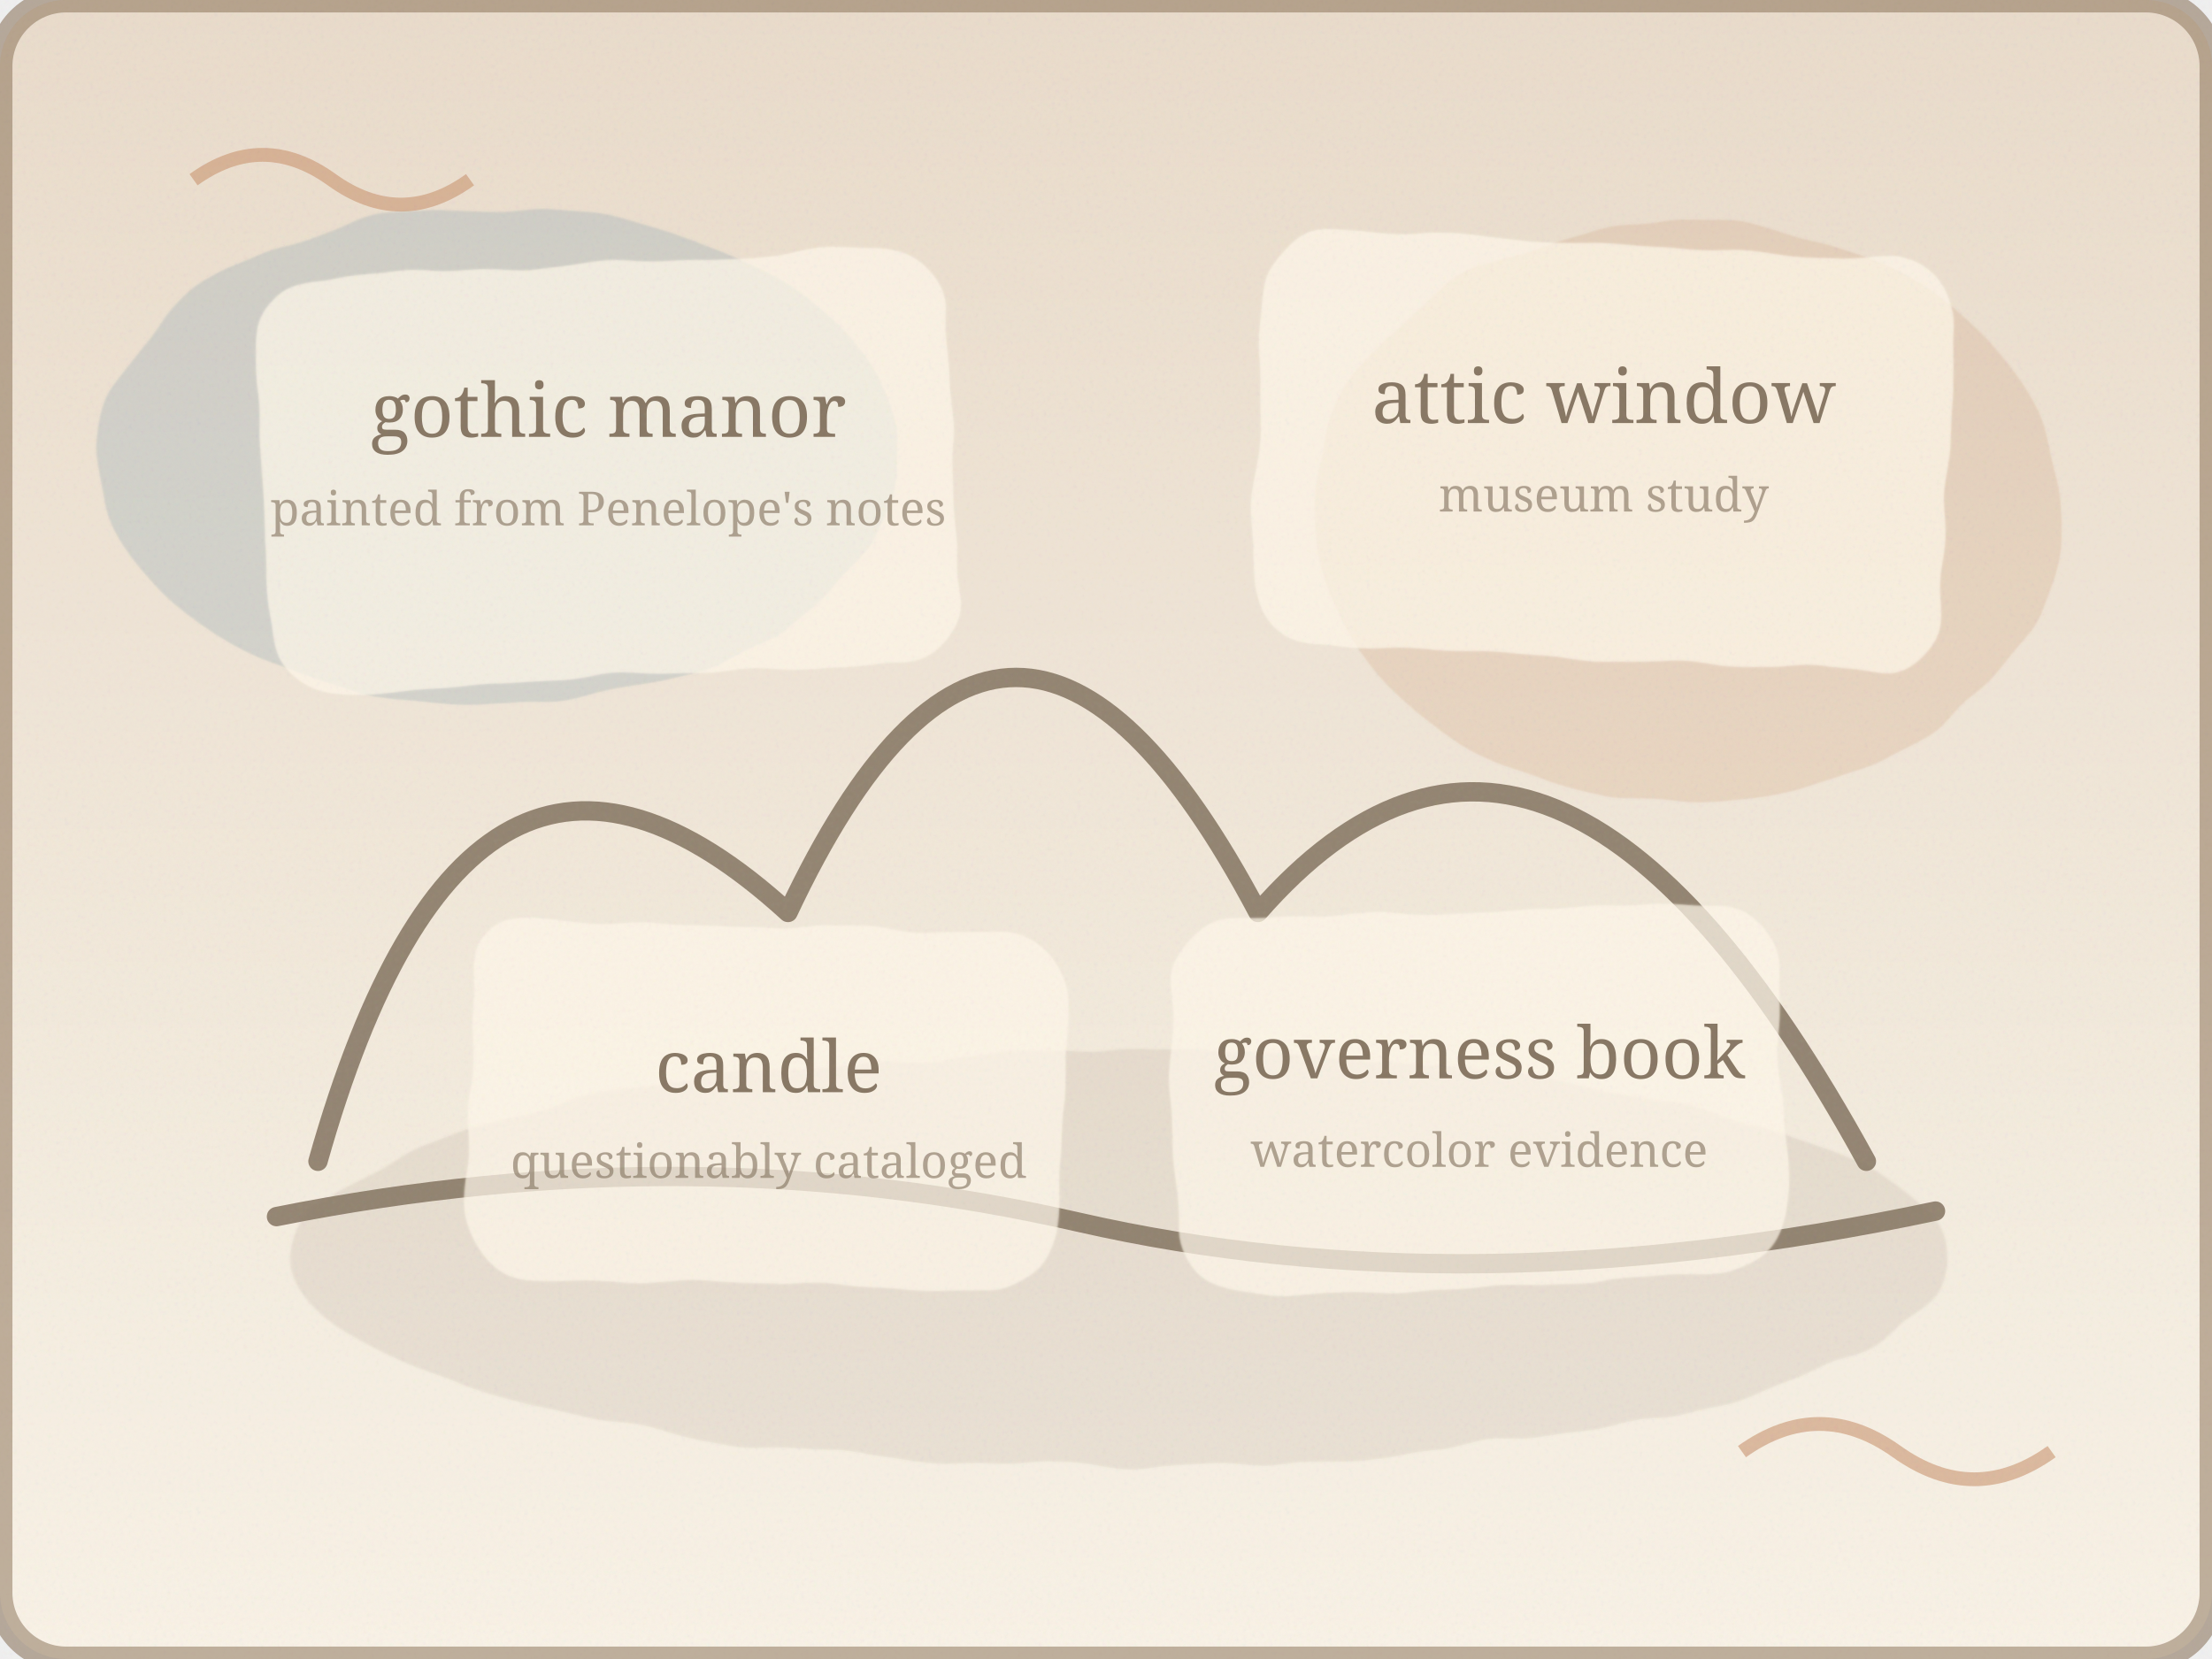
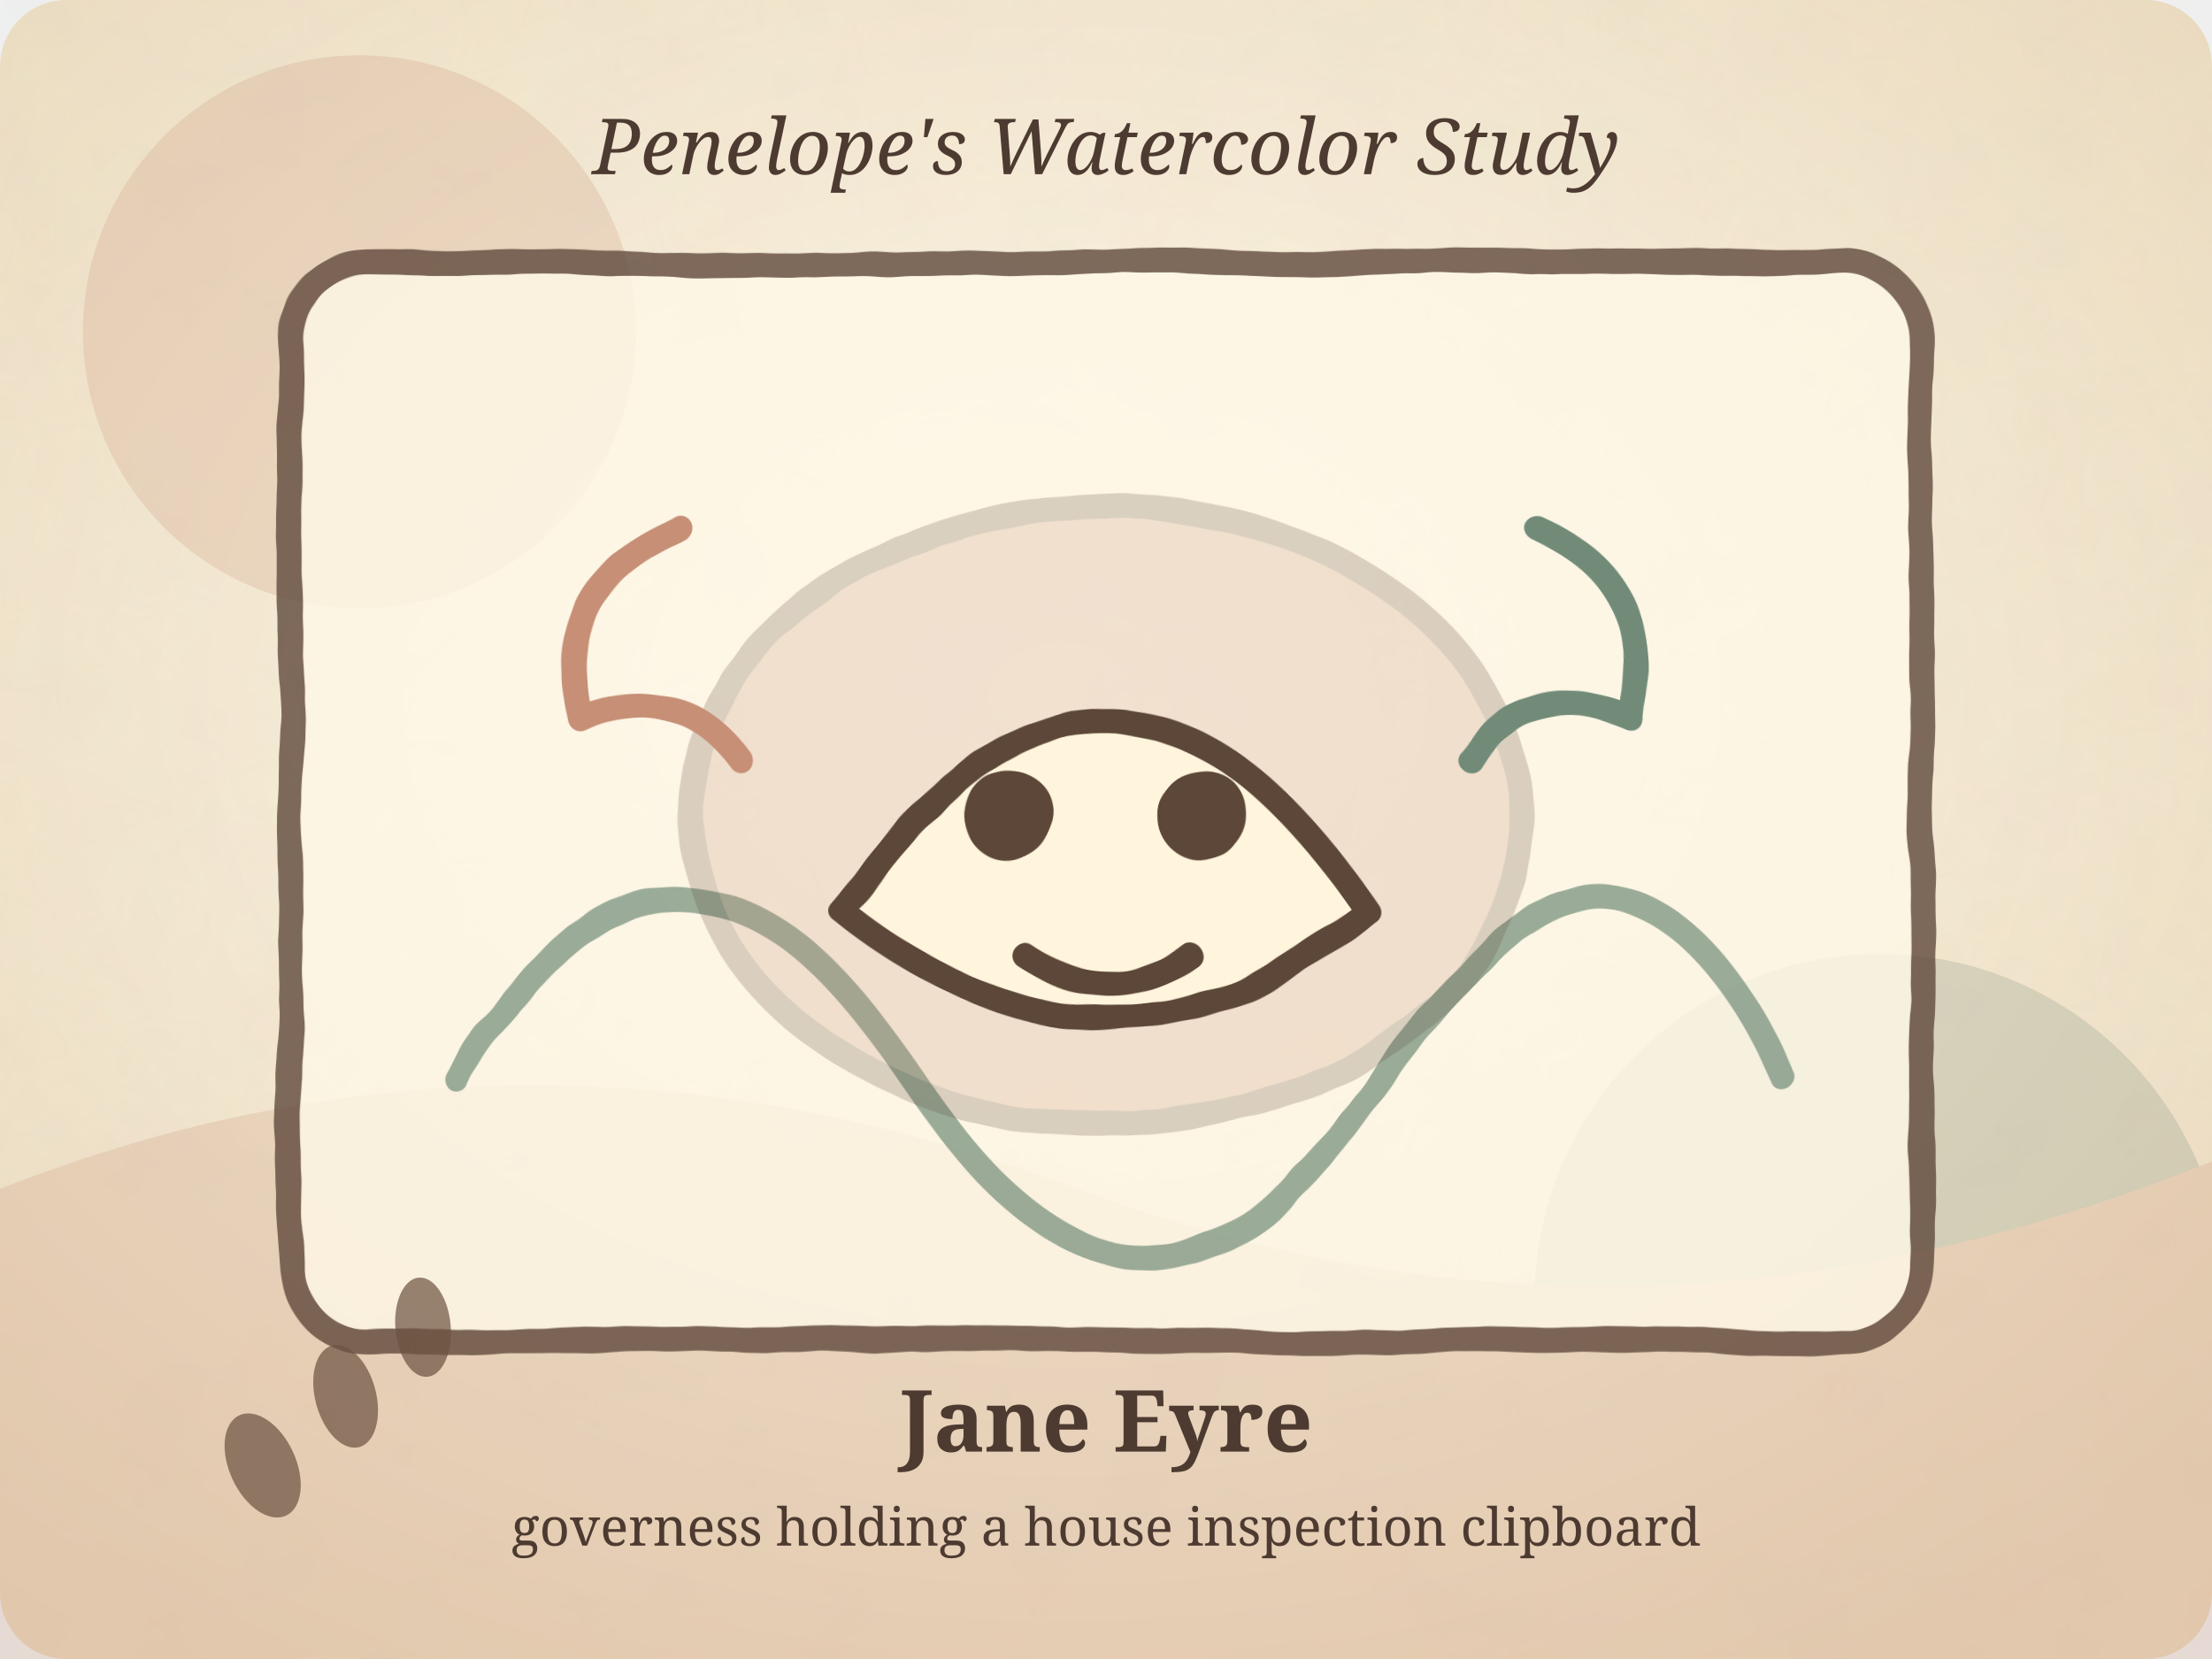
<svg xmlns="http://www.w3.org/2000/svg" viewBox="0 0 800 600" role="img" aria-labelledby="t d">
  <defs>
    <filter id="paper">
-       <feTurbulence type="fractalNoise" baseFrequency=".65" numOctaves="3" seed="10" result="n" />
-       <feColorMatrix in="n" values="1 0 0 0 0 0 1 0 0 0 0 0 1 0 0 0 0 0 .14 0" />
+       <feTurbulence type="fractalNoise" baseFrequency=".018" numOctaves="4" seed="12" result="n" />
+       <feDisplacementMap in="SourceGraphic" in2="n" scale="4" />
+       <feGaussianBlur stdDeviation=".15" />
+     </filter>
+     <filter id="wash">
+       <feTurbulence type="fractalNoise" baseFrequency=".025" numOctaves="3" seed="29" result="noise" />
+       <feColorMatrix in="noise" values="1 0 0 0 0  0 1 0 0 0  0 0 1 0 0  0 0 0 .18 0" />
      <feBlend in="SourceGraphic" mode="multiply" />
    </filter>
-     <filter id="wash">
-       <feTurbulence type="fractalNoise" baseFrequency=".025" numOctaves="2" seed="10" result="w" />
-       <feDisplacementMap in="SourceGraphic" in2="w" scale="7" />
-       <feGaussianBlur stdDeviation=".45" />
-     </filter>
-     <linearGradient id="sky" x2="0" y2="1">
-       <stop stop-color="#e7d8c6" />
-       <stop offset="1" stop-color="#f8f1e4" />
-     </linearGradient>
+     <radialGradient id="g" cx="48%" cy="42%" r="70%">
+       <stop offset="0" stop-color="#fff9e9" />
+       <stop offset="1" stop-color="#ead9bd" />
+     </radialGradient>
  </defs>
-   <rect width="800" height="600" rx="24" fill="url(#sky)" />
-   <g filter="url(#wash)" opacity=".88">
-     <ellipse cx="180" cy="165" rx="145" ry="90" fill="#7d9aa6" opacity=".32" />
-     <ellipse cx="610" cy="185" rx="135" ry="105" fill="#c58a62" opacity=".25" />
-     <ellipse cx="405" cy="455" rx="300" ry="75" fill="#7c6a55" opacity=".14" />
+   <rect width="800" height="600" rx="24" fill="url(#g)" />
+   <g opacity=".22" filter="url(#wash)">
+     <circle cx="130" cy="120" r="100" fill="#c68f76" />
+     <circle cx="680" cy="470" r="125" fill="#718b78" />
+     <path d="M0 430 Q190 355 390 430 T800 420 V600 H0Z" fill="#c68f76" />
  </g>
-   <g stroke="#7c6a55" stroke-width="7" stroke-linecap="round" stroke-linejoin="round" fill="none" opacity=".88">
-     <path d="M115 420 Q170 225 285 330 Q365 160 455 330 Q560 210 675 420" />
-     <path d="M100 440 Q250 410 390 442 T700 438" />
+   <g filter="url(#paper)" stroke="#5b4638" stroke-width="9" stroke-linecap="round" stroke-linejoin="round" fill="none">
+     <rect x="105" y="95" width="590" height="390" rx="28" fill="#fff8e8" opacity=".78" />
+     <path d="M165 390 Q245 260 330 390 T500 390 T645 390" stroke="#718b78" opacity=".7" />
+     <ellipse cx="400" cy="295" rx="150" ry="112" fill="#c68f76" opacity=".22" />
+     <path d="M305 330 Q400 190 495 330 Q400 405 305 330Z" fill="#fff4dc" />
+     <circle cx="365" cy="295" r="12" fill="#5b4638" />
+     <circle cx="435" cy="295" r="12" fill="#5b4638" />
+     <path d="M370 345 Q400 365 430 345" />
+     <path d="M245 190 q-45 20 -35 70 q36 -15 58 15" stroke="#c68f76" />
+     <path d="M555 190 q45 20 35 70 q-36 -15 -58 15" stroke="#718b78" />
  </g>
-   <g filter="url(#wash)">
-     <rect x="95" y="95" width="250" height="150" rx="24" fill="#fff7e8" opacity=".72" transform="rotate(-3 220 170)" />
-     <rect x="455" y="88" width="250" height="150" rx="24" fill="#fff7e8" opacity=".72" transform="rotate(3 580 165)" />
-     <rect x="170" y="335" width="215" height="130" rx="24" fill="#fff7e8" opacity=".72" transform="rotate(2 277 400)" />
-     <rect x="425" y="330" width="220" height="135" rx="24" fill="#fff7e8" opacity=".72" transform="rotate(-2 535 398)" />
+   <g font-family="Georgia, serif" text-anchor="middle" fill="#4d3b31">
+     <text x="400" y="63" font-size="28" font-style="italic">Penelope's Watercolor Study</text>
+     <text x="400" y="525" font-size="31" font-weight="700">Jane Eyre</text>
+     <text x="400" y="559" font-size="19">governess holding a house inspection clipboard</text>
  </g>
-   <g fill="#7c6a55" font-family="Georgia,serif" text-anchor="middle">
-     <text x="220" y="158" font-size="27">gothic manor</text>
-     <text x="220" y="190" font-size="17" opacity=".65">painted from Penelope's notes</text>
-     <text x="580" y="153" font-size="27">attic window</text>
-     <text x="580" y="185" font-size="17" opacity=".65">museum study</text>
-     <text x="278" y="395" font-size="26">candle</text>
-     <text x="278" y="426" font-size="17" opacity=".65">questionably cataloged</text>
-     <text x="535" y="390" font-size="26">governess book</text>
-     <text x="535" y="422" font-size="17" opacity=".65">watercolor evidence</text>
+   <g fill="#6b5140" opacity=".7">
+     <ellipse cx="95" cy="530" rx="12" ry="20" transform="rotate(-25 95 530)" />
+     <ellipse cx="125" cy="505" rx="11" ry="19" transform="rotate(-15 125 505)" />
+     <ellipse cx="153" cy="480" rx="10" ry="18" transform="rotate(-5 153 480)" />
  </g>
-   <g stroke="#c58a62" stroke-width="5" fill="none" opacity=".6">
-     <path d="M70 65 q25 -18 50 0 q25 18 50 0" />
-     <path d="M630 525 q28 -20 56 0 q28 20 56 0" />
-   </g>
-   <rect width="800" height="600" rx="24" fill="none" stroke="#6d4f32" stroke-width="9" opacity=".45" filter="url(#paper)" />
-   <rect width="800" height="600" rx="24" fill="#fff" opacity=".08" filter="url(#paper)" />
</svg>
